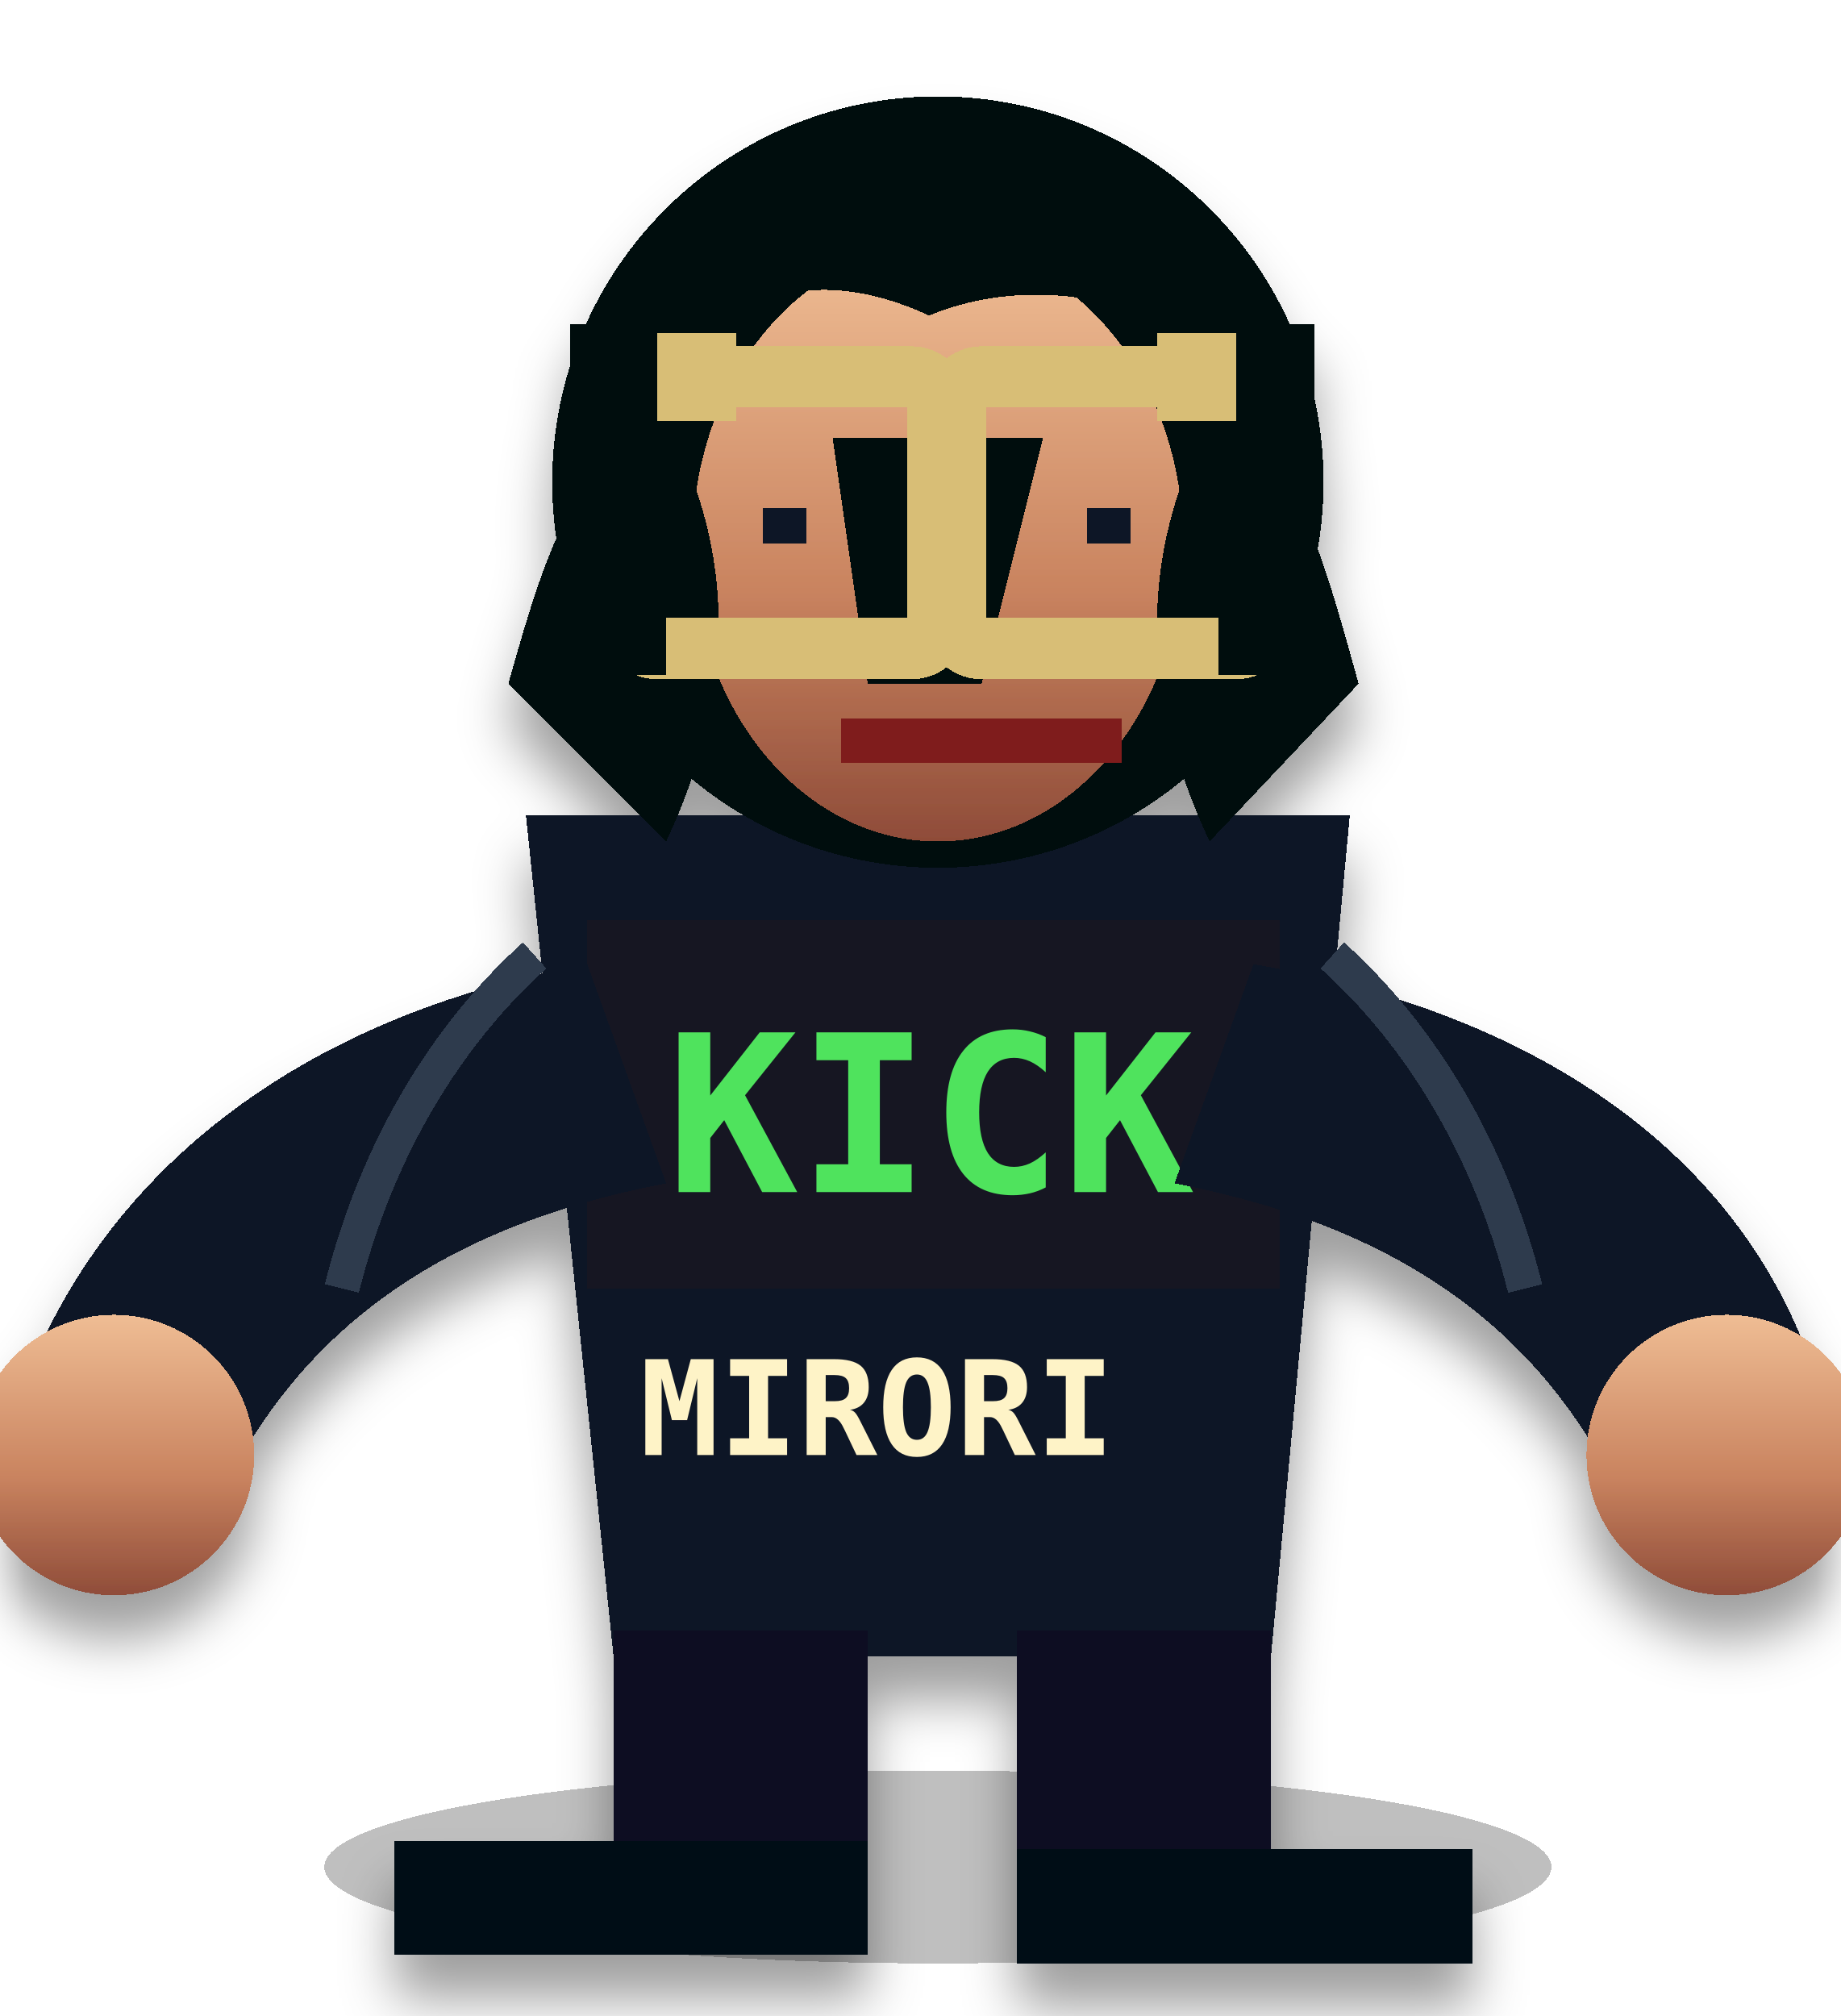
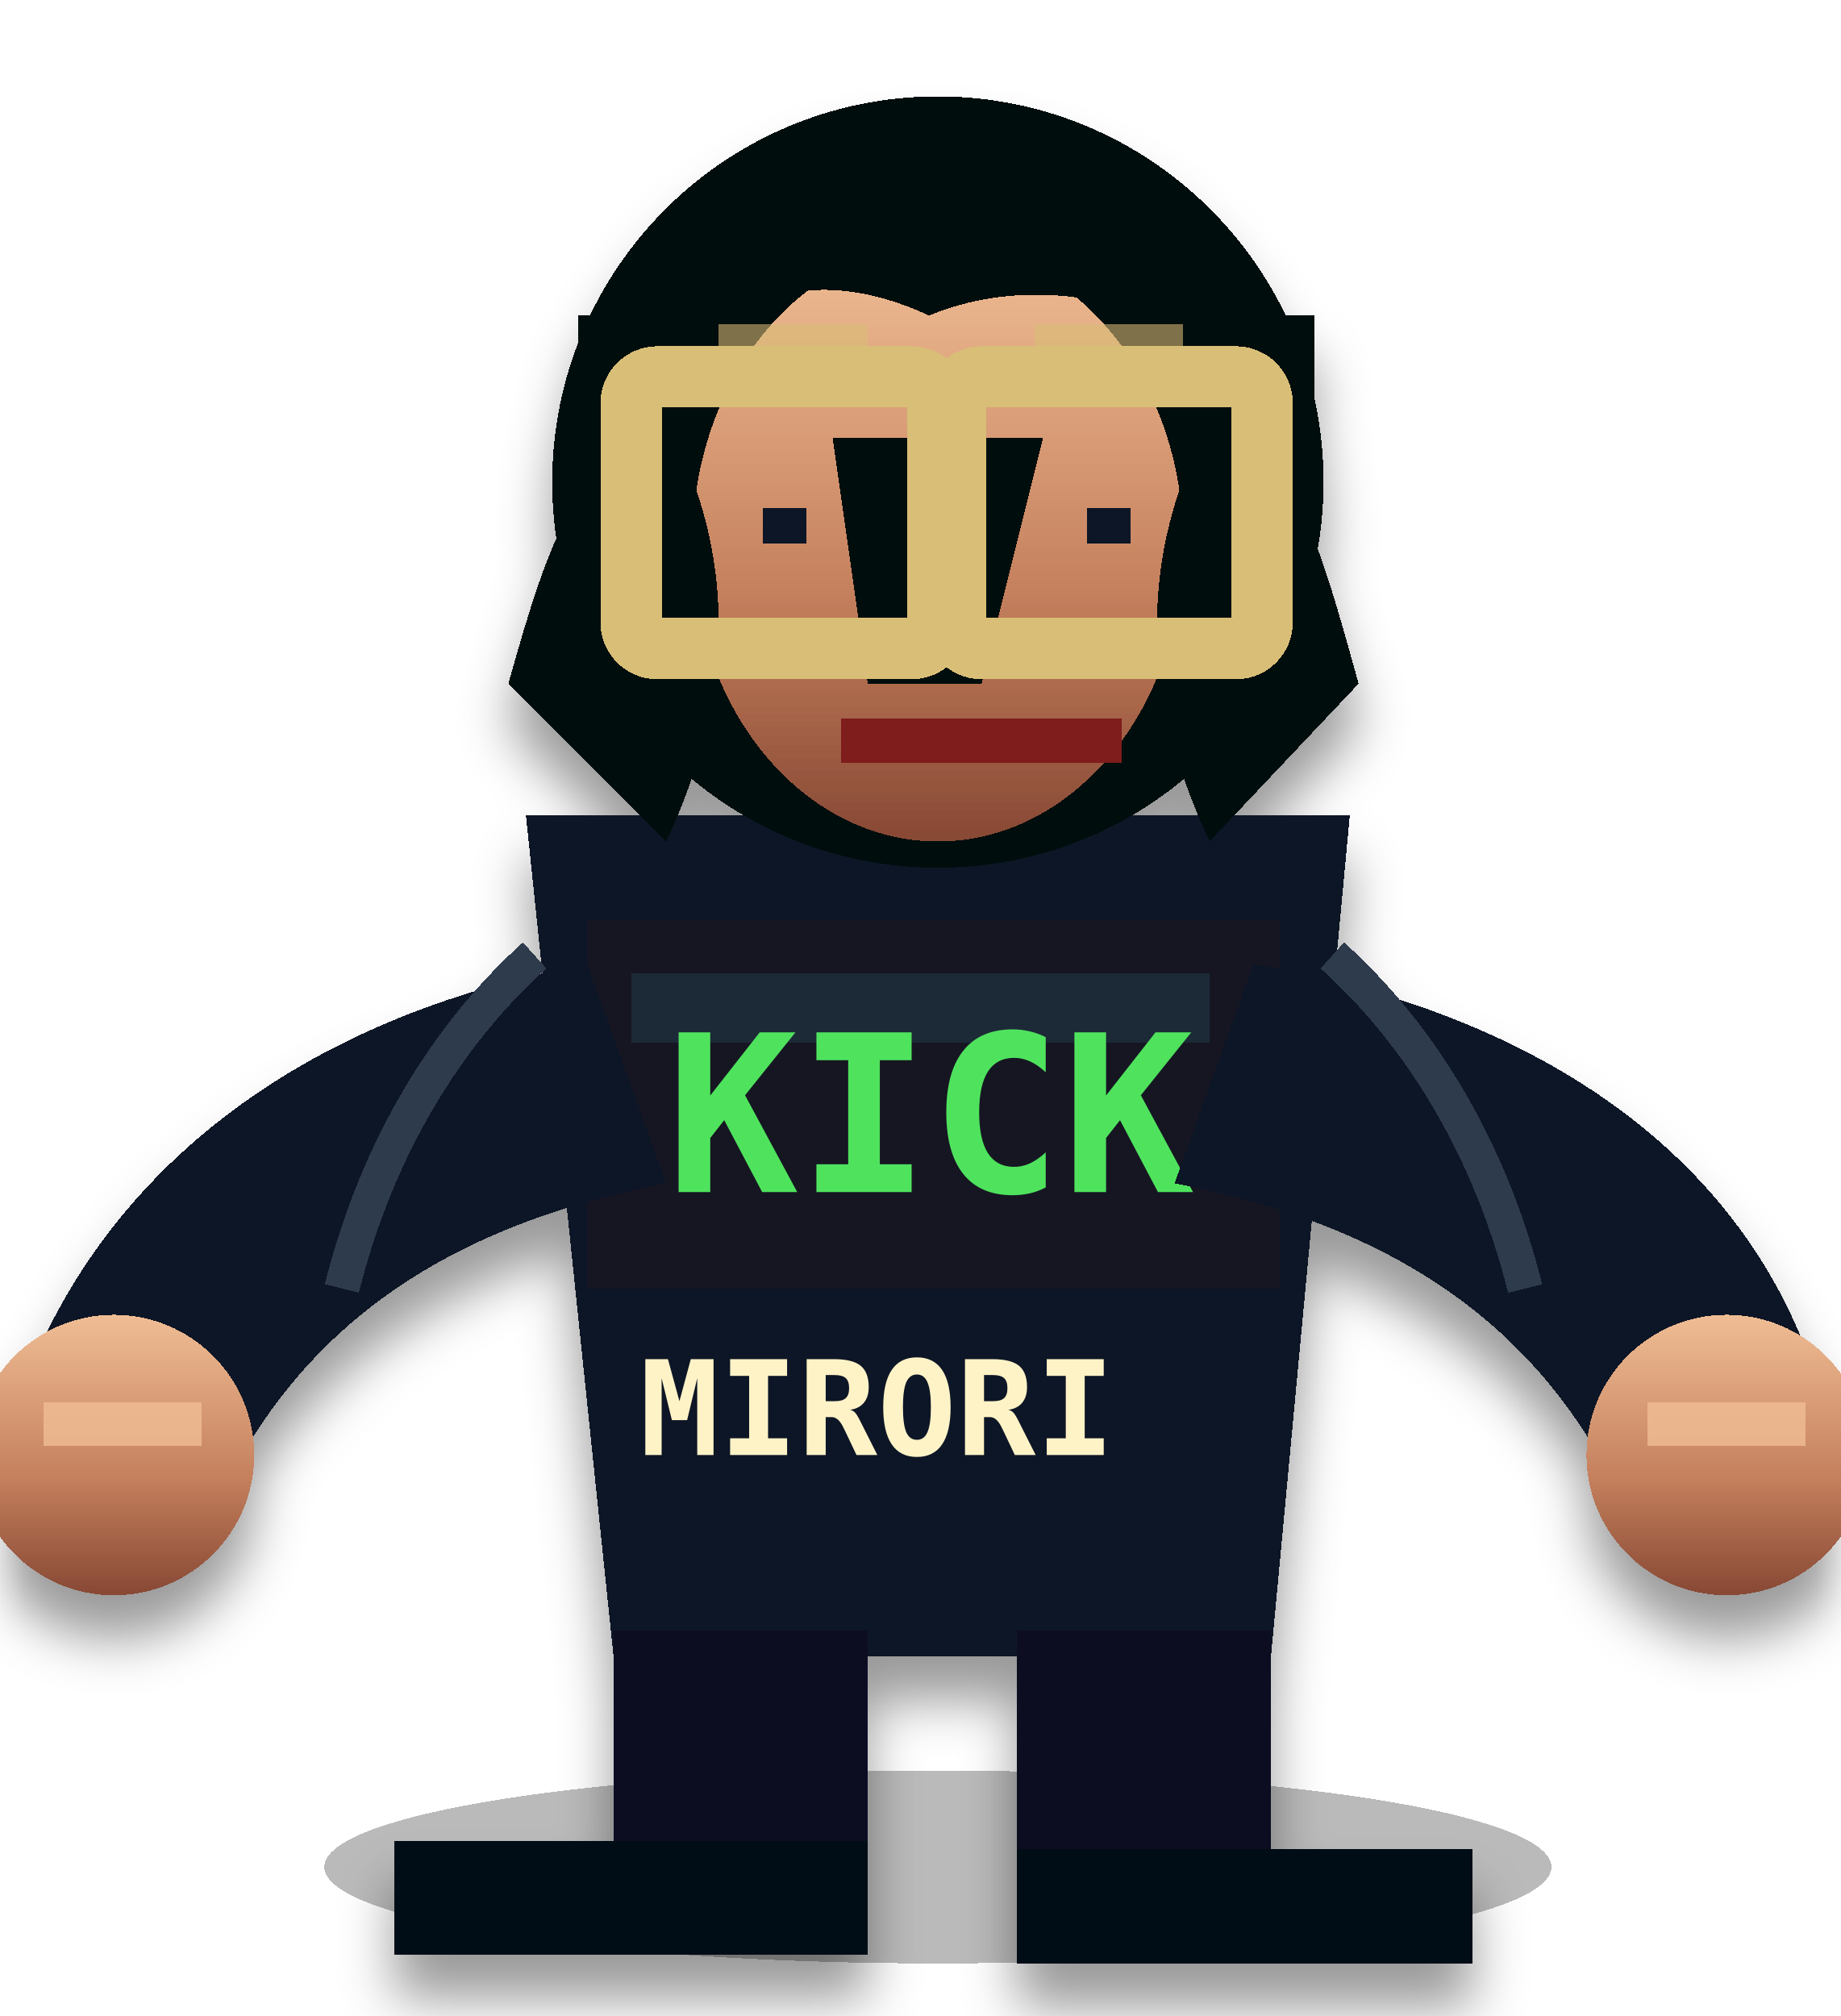
<svg xmlns="http://www.w3.org/2000/svg" viewBox="0 0 210 230" shape-rendering="crispEdges">
  <defs>
    <linearGradient id="skin" x1="0" x2="0" y1="0" y2="1">
      <stop offset="0" stop-color="#efbd94" />
-       <stop offset=".58" stop-color="#c9835f" />
-       <stop offset="1" stop-color="#8f4c39" />
+       <stop offset=".58" stop-color="#c5805d" />
+       <stop offset="1" stop-color="#874834" />
    </linearGradient>
    <filter id="shadow" x="-20%" y="-20%" width="140%" height="140%">
-       <feDropShadow dx="0" dy="5" stdDeviation="3" flood-color="#000" flood-opacity=".38" />
+       <feDropShadow dx="0" dy="5" stdDeviation="3" flood-color="#000" flood-opacity=".4" />
    </filter>
  </defs>
-   <ellipse cx="107" cy="213" rx="70" ry="11" fill="#000" opacity=".25" />
+   <ellipse cx="107" cy="213" rx="70" ry="11" fill="#000" opacity=".27" />
  <g filter="url(#shadow)">
    <path d="M60 93h94l-9 96H70z" fill="#111827" />
    <rect x="67" y="105" width="79" height="42" fill="#151923" />
+     <rect x="72" y="111" width="66" height="8" fill="#1f2937" />
    <text x="76" y="136" font-family="monospace" font-size="25" font-weight="900" fill="#50e35d">KICK</text>
    <rect x="70" y="186" width="29" height="31" fill="#0b1020" />
    <rect x="116" y="186" width="29" height="31" fill="#0b1020" />
    <rect x="45" y="210" width="54" height="13" fill="#050816" />
    <rect x="116" y="211" width="52" height="13" fill="#050816" />
    <circle cx="107" cy="55" r="44" fill="#05070a" />
    <ellipse cx="107" cy="62" rx="28" ry="34" fill="url(#skin)" />
    <path d="M72 47c15-29 55-34 73-3-12-10-27-13-39-8-13-6-24-3-34 11z" fill="#05070a" />
    <path d="M76 48c8 15 8 31 0 48L58 78c5-18 8-25 18-30zM138 48c-8 15-8 31 0 48l17-18c-5-18-7-25-17-30z" fill="#05070a" />
    <path d="M95 50h24l-7 28H99z" fill="#05070a" />
+     <rect x="66" y="36" width="12" height="41" fill="#05070a" />
+     <rect x="138" y="36" width="12" height="41" fill="#05070a" />
    <rect x="72" y="43" width="35" height="31" rx="3" fill="none" stroke="#d8be76" stroke-width="7" />
    <rect x="109" y="43" width="35" height="31" rx="3" fill="none" stroke="#d8be76" stroke-width="7" />
    <rect x="106" y="55" width="5" height="5" fill="#d8be76" />
    <rect x="87" y="58" width="5" height="4" fill="#111827" />
    <rect x="124" y="58" width="5" height="4" fill="#111827" />
    <rect x="96" y="82" width="32" height="5" fill="#7f1d1d" />
+     <rect x="82" y="37" width="17" height="6" fill="#d8be76" opacity=".58" />
+     <rect x="118" y="37" width="17" height="6" fill="#d8be76" opacity=".58" />
    <path d="M67 110c-33 6-56 24-65 50l23 11c9-19 25-31 51-36z" fill="#111827" />
    <path d="M143 110c35 6 58 24 65 50l-23 11c-9-19-25-31-51-36z" fill="#111827" />
    <circle cx="13" cy="166" r="16" fill="url(#skin)" />
    <circle cx="197" cy="166" r="16" fill="url(#skin)" />
    <path d="M61 109c-10 9-18 22-22 38M152 109c10 9 18 22 22 38" stroke="#2f3a4d" stroke-width="4" fill="none" />
-     <rect x="65" y="37" width="11" height="40" fill="#05070a" />
-     <rect x="139" y="37" width="11" height="40" fill="#05070a" />
-     <rect x="75" y="38" width="9" height="10" fill="#d8be76" />
-     <rect x="132" y="38" width="9" height="10" fill="#d8be76" />
+     <rect x="5" y="160" width="18" height="5" fill="#f0bd94" opacity=".8" />
+     <rect x="188" y="160" width="18" height="5" fill="#f0bd94" opacity=".8" />
    <text x="73" y="166" font-family="monospace" font-size="15" font-weight="900" fill="#fef3c7">MIRORI</text>
  </g>
</svg>
